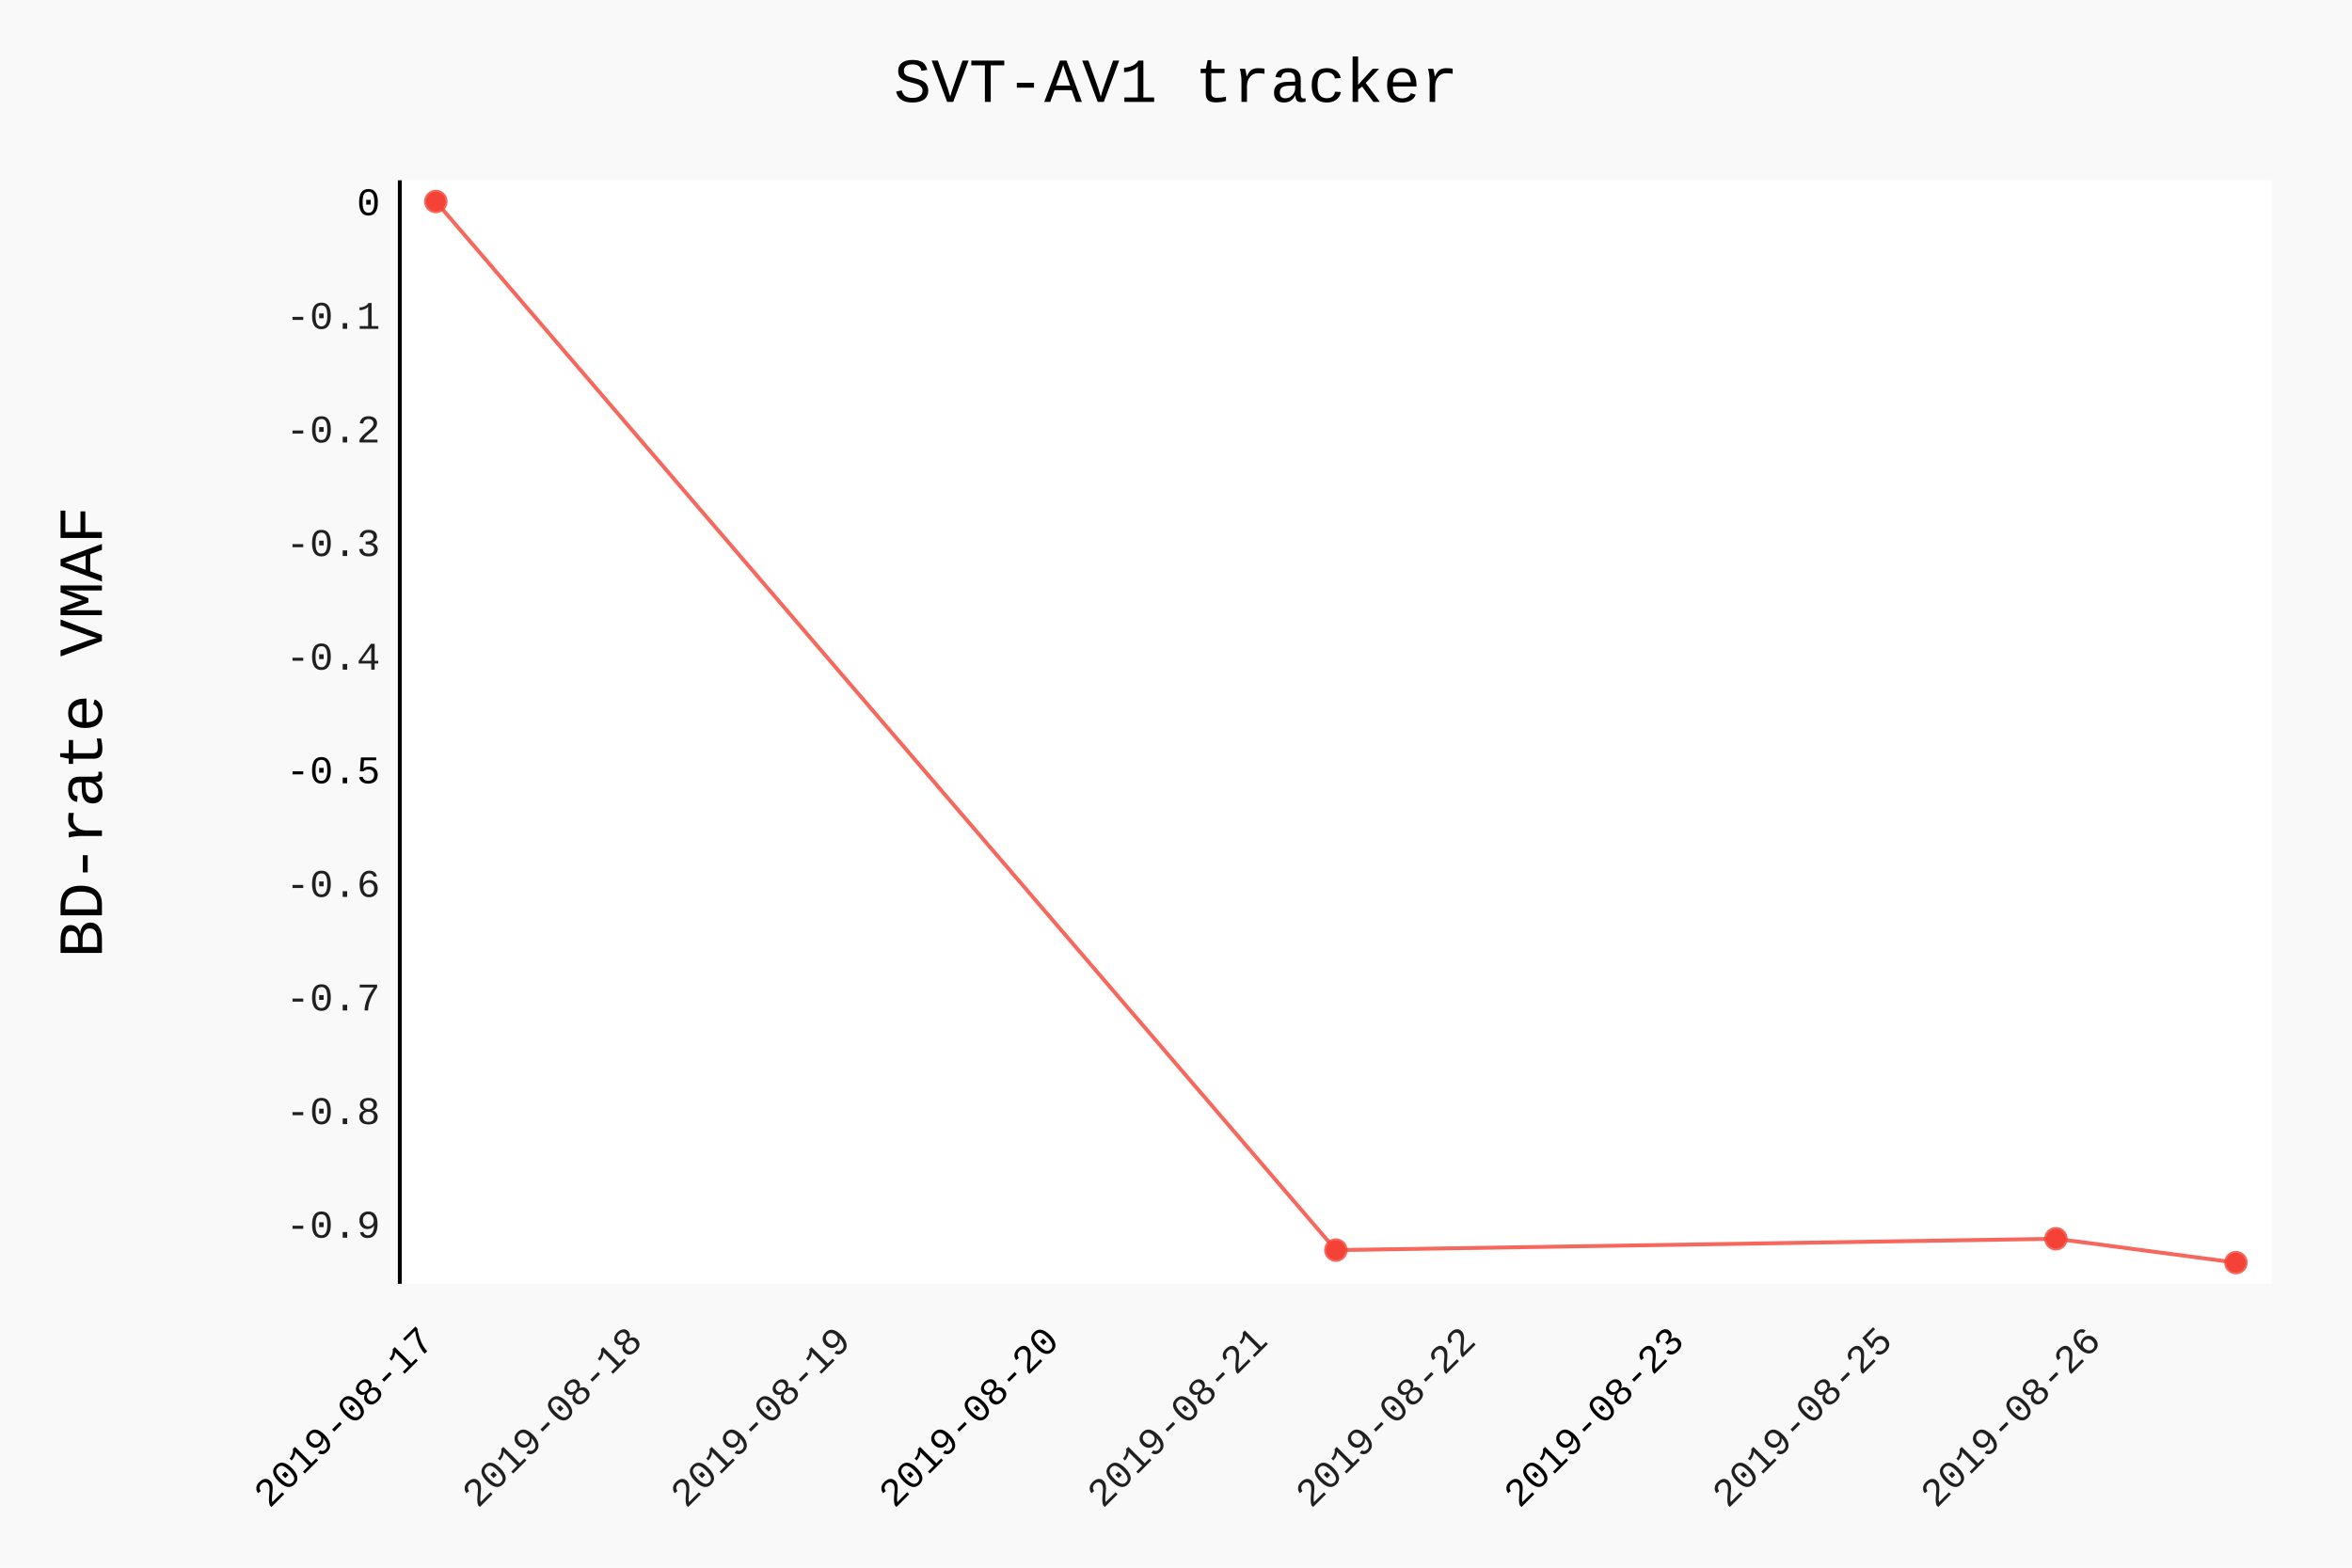
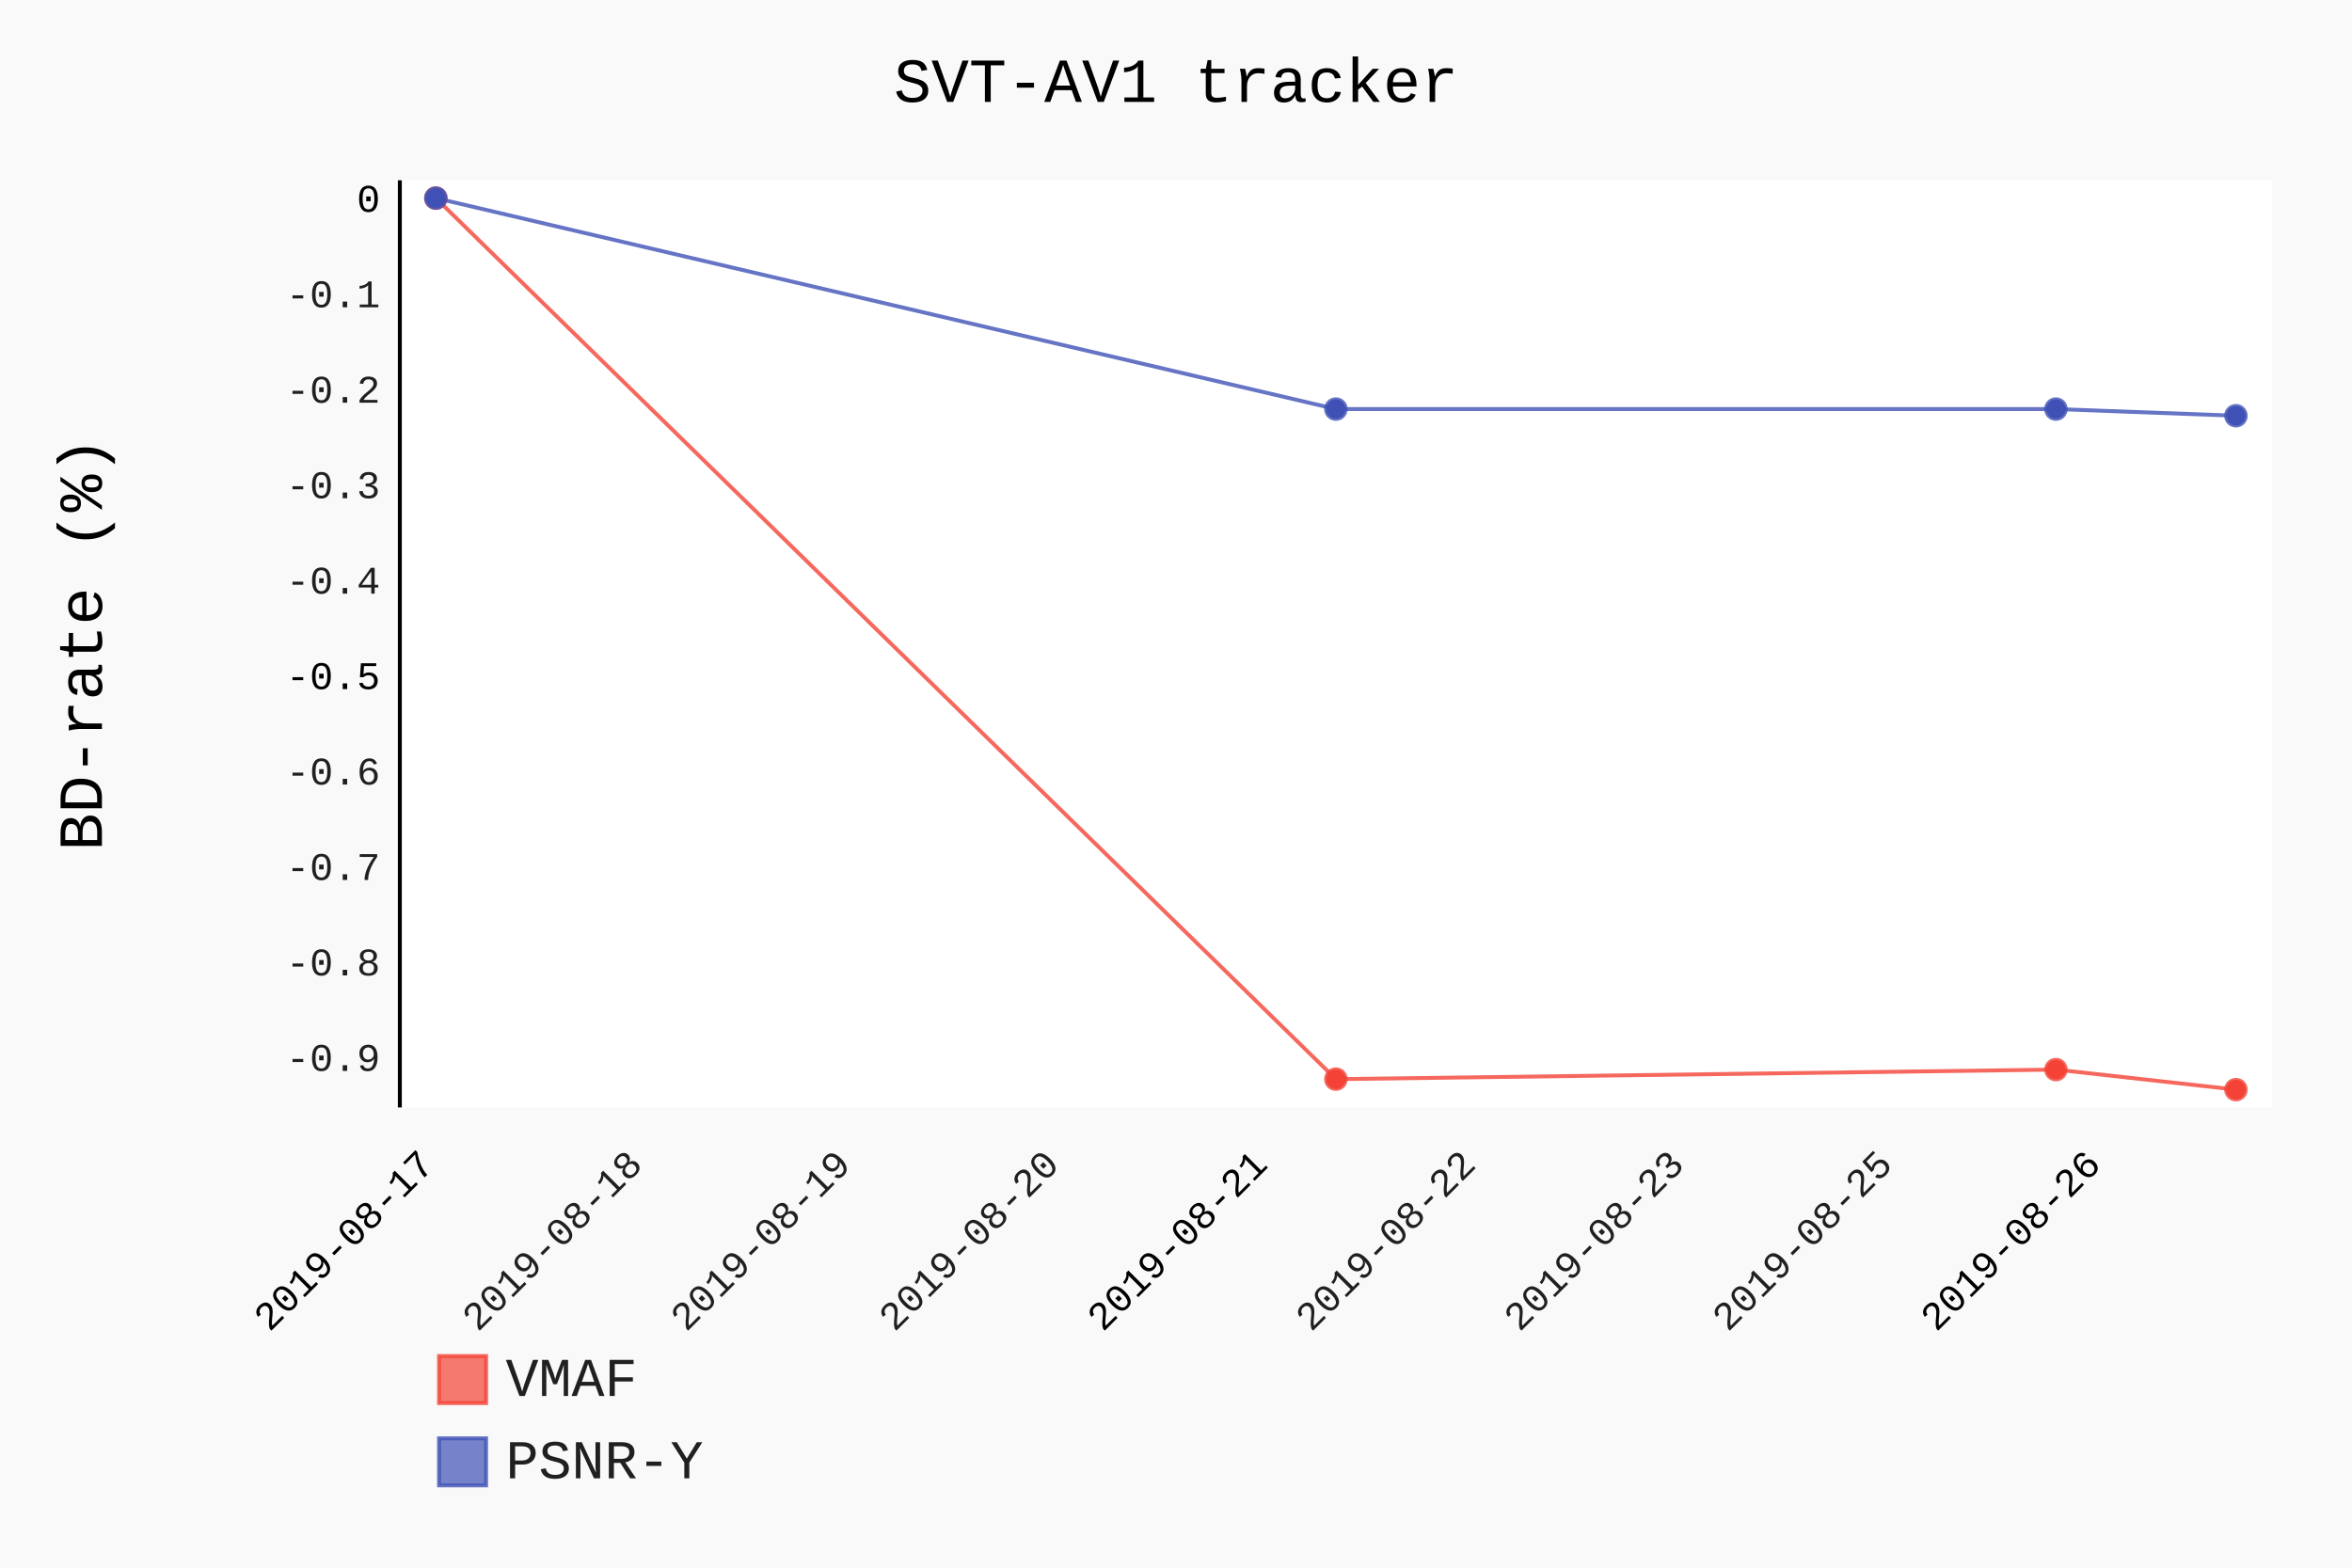
- <svg xmlns="http://www.w3.org/2000/svg" class="pygal-chart" id="chart-b3031ecd-babe-42af-ad72-8a5f1e8de185" viewBox="0 0 600 400">
+ <svg xmlns="http://www.w3.org/2000/svg" class="pygal-chart" id="chart-2174216a-957b-410a-96e9-5f89742110e3" viewBox="0 0 600 400">
  <defs>
-     <style type="text/css">#chart-b3031ecd-babe-42af-ad72-8a5f1e8de185{-webkit-user-select:none;-webkit-font-smoothing:antialiased;font-family:Consolas,"Liberation Mono",Menlo,Courier,monospace}#chart-b3031ecd-babe-42af-ad72-8a5f1e8de185 .title{font-family:Consolas,"Liberation Mono",Menlo,Courier,monospace;font-size:16px}#chart-b3031ecd-babe-42af-ad72-8a5f1e8de185 .legends .legend text{font-family:Consolas,"Liberation Mono",Menlo,Courier,monospace;font-size:14px}#chart-b3031ecd-babe-42af-ad72-8a5f1e8de185 .axis text{font-family:Consolas,"Liberation Mono",Menlo,Courier,monospace;font-size:10px}#chart-b3031ecd-babe-42af-ad72-8a5f1e8de185 .axis text.major{font-family:Consolas,"Liberation Mono",Menlo,Courier,monospace;font-size:10px}#chart-b3031ecd-babe-42af-ad72-8a5f1e8de185 .text-overlay text.value{font-family:Consolas,"Liberation Mono",Menlo,Courier,monospace;font-size:16px}#chart-b3031ecd-babe-42af-ad72-8a5f1e8de185 .text-overlay text.label{font-family:Consolas,"Liberation Mono",Menlo,Courier,monospace;font-size:10px}#chart-b3031ecd-babe-42af-ad72-8a5f1e8de185 .tooltip{font-family:Consolas,"Liberation Mono",Menlo,Courier,monospace;font-size:14px}#chart-b3031ecd-babe-42af-ad72-8a5f1e8de185 text.no_data{font-family:Consolas,"Liberation Mono",Menlo,Courier,monospace;font-size:64px}
- #chart-b3031ecd-babe-42af-ad72-8a5f1e8de185{background-color:rgba(249,249,249,1)}#chart-b3031ecd-babe-42af-ad72-8a5f1e8de185 path,#chart-b3031ecd-babe-42af-ad72-8a5f1e8de185 line,#chart-b3031ecd-babe-42af-ad72-8a5f1e8de185 rect,#chart-b3031ecd-babe-42af-ad72-8a5f1e8de185 circle{-webkit-transition:150ms;-moz-transition:150ms;transition:150ms}#chart-b3031ecd-babe-42af-ad72-8a5f1e8de185 .graph &gt; .background{fill:rgba(249,249,249,1)}#chart-b3031ecd-babe-42af-ad72-8a5f1e8de185 .plot &gt; .background{fill:rgba(255,255,255,1)}#chart-b3031ecd-babe-42af-ad72-8a5f1e8de185 .graph{fill:rgba(0,0,0,.87)}#chart-b3031ecd-babe-42af-ad72-8a5f1e8de185 text.no_data{fill:rgba(0,0,0,1)}#chart-b3031ecd-babe-42af-ad72-8a5f1e8de185 .title{fill:rgba(0,0,0,1)}#chart-b3031ecd-babe-42af-ad72-8a5f1e8de185 .legends .legend text{fill:rgba(0,0,0,.87)}#chart-b3031ecd-babe-42af-ad72-8a5f1e8de185 .legends .legend:hover text{fill:rgba(0,0,0,1)}#chart-b3031ecd-babe-42af-ad72-8a5f1e8de185 .axis .line{stroke:rgba(0,0,0,1)}#chart-b3031ecd-babe-42af-ad72-8a5f1e8de185 .axis .guide.line{stroke:rgba(0,0,0,.54)}#chart-b3031ecd-babe-42af-ad72-8a5f1e8de185 .axis .major.line{stroke:rgba(0,0,0,.87)}#chart-b3031ecd-babe-42af-ad72-8a5f1e8de185 .axis text.major{fill:rgba(0,0,0,1)}#chart-b3031ecd-babe-42af-ad72-8a5f1e8de185 .axis.y .guides:hover .guide.line,#chart-b3031ecd-babe-42af-ad72-8a5f1e8de185 .line-graph .axis.x .guides:hover .guide.line,#chart-b3031ecd-babe-42af-ad72-8a5f1e8de185 .stackedline-graph .axis.x .guides:hover .guide.line,#chart-b3031ecd-babe-42af-ad72-8a5f1e8de185 .xy-graph .axis.x .guides:hover .guide.line{stroke:rgba(0,0,0,1)}#chart-b3031ecd-babe-42af-ad72-8a5f1e8de185 .axis .guides:hover text{fill:rgba(0,0,0,1)}#chart-b3031ecd-babe-42af-ad72-8a5f1e8de185 .reactive{fill-opacity:.7;stroke-opacity:.8}#chart-b3031ecd-babe-42af-ad72-8a5f1e8de185 .ci{stroke:rgba(0,0,0,.87)}#chart-b3031ecd-babe-42af-ad72-8a5f1e8de185 .reactive.active,#chart-b3031ecd-babe-42af-ad72-8a5f1e8de185 .active .reactive{fill-opacity:.8;stroke-opacity:.9;stroke-width:4}#chart-b3031ecd-babe-42af-ad72-8a5f1e8de185 .ci .reactive.active{stroke-width:1.5}#chart-b3031ecd-babe-42af-ad72-8a5f1e8de185 .series text{fill:rgba(0,0,0,1)}#chart-b3031ecd-babe-42af-ad72-8a5f1e8de185 .tooltip rect{fill:rgba(255,255,255,1);stroke:rgba(0,0,0,1);-webkit-transition:opacity 150ms;-moz-transition:opacity 150ms;transition:opacity 150ms}#chart-b3031ecd-babe-42af-ad72-8a5f1e8de185 .tooltip .label{fill:rgba(0,0,0,.87)}#chart-b3031ecd-babe-42af-ad72-8a5f1e8de185 .tooltip .label{fill:rgba(0,0,0,.87)}#chart-b3031ecd-babe-42af-ad72-8a5f1e8de185 .tooltip .legend{font-size:.8em;fill:rgba(0,0,0,.54)}#chart-b3031ecd-babe-42af-ad72-8a5f1e8de185 .tooltip .x_label{font-size:.6em;fill:rgba(0,0,0,1)}#chart-b3031ecd-babe-42af-ad72-8a5f1e8de185 .tooltip .xlink{font-size:.5em;text-decoration:underline}#chart-b3031ecd-babe-42af-ad72-8a5f1e8de185 .tooltip .value{font-size:1.5em}#chart-b3031ecd-babe-42af-ad72-8a5f1e8de185 .bound{font-size:.5em}#chart-b3031ecd-babe-42af-ad72-8a5f1e8de185 .max-value{font-size:.75em;fill:rgba(0,0,0,.54)}#chart-b3031ecd-babe-42af-ad72-8a5f1e8de185 .map-element{fill:rgba(255,255,255,1);stroke:rgba(0,0,0,.54) !important}#chart-b3031ecd-babe-42af-ad72-8a5f1e8de185 .map-element .reactive{fill-opacity:inherit;stroke-opacity:inherit}#chart-b3031ecd-babe-42af-ad72-8a5f1e8de185 .color-0,#chart-b3031ecd-babe-42af-ad72-8a5f1e8de185 .color-0 a:visited{stroke:#F44336;fill:#F44336}#chart-b3031ecd-babe-42af-ad72-8a5f1e8de185 .text-overlay .color-0 text{fill:black}
- #chart-b3031ecd-babe-42af-ad72-8a5f1e8de185 text.no_data{text-anchor:middle}#chart-b3031ecd-babe-42af-ad72-8a5f1e8de185 .guide.line{fill:none}#chart-b3031ecd-babe-42af-ad72-8a5f1e8de185 .centered{text-anchor:middle}#chart-b3031ecd-babe-42af-ad72-8a5f1e8de185 .title{text-anchor:middle}#chart-b3031ecd-babe-42af-ad72-8a5f1e8de185 .legends .legend text{fill-opacity:1}#chart-b3031ecd-babe-42af-ad72-8a5f1e8de185 .axis.x text{text-anchor:middle}#chart-b3031ecd-babe-42af-ad72-8a5f1e8de185 .axis.x:not(.web) text[transform]{text-anchor:start}#chart-b3031ecd-babe-42af-ad72-8a5f1e8de185 .axis.x:not(.web) text[transform].backwards{text-anchor:end}#chart-b3031ecd-babe-42af-ad72-8a5f1e8de185 .axis.y text{text-anchor:end}#chart-b3031ecd-babe-42af-ad72-8a5f1e8de185 .axis.y text[transform].backwards{text-anchor:start}#chart-b3031ecd-babe-42af-ad72-8a5f1e8de185 .axis.y2 text{text-anchor:start}#chart-b3031ecd-babe-42af-ad72-8a5f1e8de185 .axis.y2 text[transform].backwards{text-anchor:end}#chart-b3031ecd-babe-42af-ad72-8a5f1e8de185 .axis .guide.line{stroke-dasharray:4,4}#chart-b3031ecd-babe-42af-ad72-8a5f1e8de185 .axis .major.guide.line{stroke-dasharray:6,6}#chart-b3031ecd-babe-42af-ad72-8a5f1e8de185 .horizontal .axis.y .guide.line,#chart-b3031ecd-babe-42af-ad72-8a5f1e8de185 .horizontal .axis.y2 .guide.line,#chart-b3031ecd-babe-42af-ad72-8a5f1e8de185 .vertical .axis.x .guide.line{opacity:0}#chart-b3031ecd-babe-42af-ad72-8a5f1e8de185 .horizontal .axis.always_show .guide.line,#chart-b3031ecd-babe-42af-ad72-8a5f1e8de185 .vertical .axis.always_show .guide.line{opacity:1 !important}#chart-b3031ecd-babe-42af-ad72-8a5f1e8de185 .axis.y .guides:hover .guide.line,#chart-b3031ecd-babe-42af-ad72-8a5f1e8de185 .axis.y2 .guides:hover .guide.line,#chart-b3031ecd-babe-42af-ad72-8a5f1e8de185 .axis.x .guides:hover .guide.line{opacity:1}#chart-b3031ecd-babe-42af-ad72-8a5f1e8de185 .axis .guides:hover text{opacity:1}#chart-b3031ecd-babe-42af-ad72-8a5f1e8de185 .nofill{fill:none}#chart-b3031ecd-babe-42af-ad72-8a5f1e8de185 .subtle-fill{fill-opacity:.2}#chart-b3031ecd-babe-42af-ad72-8a5f1e8de185 .dot{stroke-width:1px;fill-opacity:1}#chart-b3031ecd-babe-42af-ad72-8a5f1e8de185 .dot.active{stroke-width:5px}#chart-b3031ecd-babe-42af-ad72-8a5f1e8de185 .dot.negative{fill:transparent}#chart-b3031ecd-babe-42af-ad72-8a5f1e8de185 text,#chart-b3031ecd-babe-42af-ad72-8a5f1e8de185 tspan{stroke:none !important}#chart-b3031ecd-babe-42af-ad72-8a5f1e8de185 .series text.active{opacity:1}#chart-b3031ecd-babe-42af-ad72-8a5f1e8de185 .tooltip rect{fill-opacity:.95;stroke-width:.5}#chart-b3031ecd-babe-42af-ad72-8a5f1e8de185 .tooltip text{fill-opacity:1}#chart-b3031ecd-babe-42af-ad72-8a5f1e8de185 .showable{visibility:hidden}#chart-b3031ecd-babe-42af-ad72-8a5f1e8de185 .showable.shown{visibility:visible}#chart-b3031ecd-babe-42af-ad72-8a5f1e8de185 .gauge-background{fill:rgba(229,229,229,1);stroke:none}#chart-b3031ecd-babe-42af-ad72-8a5f1e8de185 .bg-lines{stroke:rgba(249,249,249,1);stroke-width:2px}</style>
+     <style type="text/css">#chart-2174216a-957b-410a-96e9-5f89742110e3{-webkit-user-select:none;-webkit-font-smoothing:antialiased;font-family:Consolas,"Liberation Mono",Menlo,Courier,monospace}#chart-2174216a-957b-410a-96e9-5f89742110e3 .title{font-family:Consolas,"Liberation Mono",Menlo,Courier,monospace;font-size:16px}#chart-2174216a-957b-410a-96e9-5f89742110e3 .legends .legend text{font-family:Consolas,"Liberation Mono",Menlo,Courier,monospace;font-size:14px}#chart-2174216a-957b-410a-96e9-5f89742110e3 .axis text{font-family:Consolas,"Liberation Mono",Menlo,Courier,monospace;font-size:10px}#chart-2174216a-957b-410a-96e9-5f89742110e3 .axis text.major{font-family:Consolas,"Liberation Mono",Menlo,Courier,monospace;font-size:10px}#chart-2174216a-957b-410a-96e9-5f89742110e3 .text-overlay text.value{font-family:Consolas,"Liberation Mono",Menlo,Courier,monospace;font-size:16px}#chart-2174216a-957b-410a-96e9-5f89742110e3 .text-overlay text.label{font-family:Consolas,"Liberation Mono",Menlo,Courier,monospace;font-size:10px}#chart-2174216a-957b-410a-96e9-5f89742110e3 .tooltip{font-family:Consolas,"Liberation Mono",Menlo,Courier,monospace;font-size:14px}#chart-2174216a-957b-410a-96e9-5f89742110e3 text.no_data{font-family:Consolas,"Liberation Mono",Menlo,Courier,monospace;font-size:64px}
+ #chart-2174216a-957b-410a-96e9-5f89742110e3{background-color:rgba(249,249,249,1)}#chart-2174216a-957b-410a-96e9-5f89742110e3 path,#chart-2174216a-957b-410a-96e9-5f89742110e3 line,#chart-2174216a-957b-410a-96e9-5f89742110e3 rect,#chart-2174216a-957b-410a-96e9-5f89742110e3 circle{-webkit-transition:150ms;-moz-transition:150ms;transition:150ms}#chart-2174216a-957b-410a-96e9-5f89742110e3 .graph &gt; .background{fill:rgba(249,249,249,1)}#chart-2174216a-957b-410a-96e9-5f89742110e3 .plot &gt; .background{fill:rgba(255,255,255,1)}#chart-2174216a-957b-410a-96e9-5f89742110e3 .graph{fill:rgba(0,0,0,.87)}#chart-2174216a-957b-410a-96e9-5f89742110e3 text.no_data{fill:rgba(0,0,0,1)}#chart-2174216a-957b-410a-96e9-5f89742110e3 .title{fill:rgba(0,0,0,1)}#chart-2174216a-957b-410a-96e9-5f89742110e3 .legends .legend text{fill:rgba(0,0,0,.87)}#chart-2174216a-957b-410a-96e9-5f89742110e3 .legends .legend:hover text{fill:rgba(0,0,0,1)}#chart-2174216a-957b-410a-96e9-5f89742110e3 .axis .line{stroke:rgba(0,0,0,1)}#chart-2174216a-957b-410a-96e9-5f89742110e3 .axis .guide.line{stroke:rgba(0,0,0,.54)}#chart-2174216a-957b-410a-96e9-5f89742110e3 .axis .major.line{stroke:rgba(0,0,0,.87)}#chart-2174216a-957b-410a-96e9-5f89742110e3 .axis text.major{fill:rgba(0,0,0,1)}#chart-2174216a-957b-410a-96e9-5f89742110e3 .axis.y .guides:hover .guide.line,#chart-2174216a-957b-410a-96e9-5f89742110e3 .line-graph .axis.x .guides:hover .guide.line,#chart-2174216a-957b-410a-96e9-5f89742110e3 .stackedline-graph .axis.x .guides:hover .guide.line,#chart-2174216a-957b-410a-96e9-5f89742110e3 .xy-graph .axis.x .guides:hover .guide.line{stroke:rgba(0,0,0,1)}#chart-2174216a-957b-410a-96e9-5f89742110e3 .axis .guides:hover text{fill:rgba(0,0,0,1)}#chart-2174216a-957b-410a-96e9-5f89742110e3 .reactive{fill-opacity:.7;stroke-opacity:.8}#chart-2174216a-957b-410a-96e9-5f89742110e3 .ci{stroke:rgba(0,0,0,.87)}#chart-2174216a-957b-410a-96e9-5f89742110e3 .reactive.active,#chart-2174216a-957b-410a-96e9-5f89742110e3 .active .reactive{fill-opacity:.8;stroke-opacity:.9;stroke-width:4}#chart-2174216a-957b-410a-96e9-5f89742110e3 .ci .reactive.active{stroke-width:1.5}#chart-2174216a-957b-410a-96e9-5f89742110e3 .series text{fill:rgba(0,0,0,1)}#chart-2174216a-957b-410a-96e9-5f89742110e3 .tooltip rect{fill:rgba(255,255,255,1);stroke:rgba(0,0,0,1);-webkit-transition:opacity 150ms;-moz-transition:opacity 150ms;transition:opacity 150ms}#chart-2174216a-957b-410a-96e9-5f89742110e3 .tooltip .label{fill:rgba(0,0,0,.87)}#chart-2174216a-957b-410a-96e9-5f89742110e3 .tooltip .label{fill:rgba(0,0,0,.87)}#chart-2174216a-957b-410a-96e9-5f89742110e3 .tooltip .legend{font-size:.8em;fill:rgba(0,0,0,.54)}#chart-2174216a-957b-410a-96e9-5f89742110e3 .tooltip .x_label{font-size:.6em;fill:rgba(0,0,0,1)}#chart-2174216a-957b-410a-96e9-5f89742110e3 .tooltip .xlink{font-size:.5em;text-decoration:underline}#chart-2174216a-957b-410a-96e9-5f89742110e3 .tooltip .value{font-size:1.5em}#chart-2174216a-957b-410a-96e9-5f89742110e3 .bound{font-size:.5em}#chart-2174216a-957b-410a-96e9-5f89742110e3 .max-value{font-size:.75em;fill:rgba(0,0,0,.54)}#chart-2174216a-957b-410a-96e9-5f89742110e3 .map-element{fill:rgba(255,255,255,1);stroke:rgba(0,0,0,.54) !important}#chart-2174216a-957b-410a-96e9-5f89742110e3 .map-element .reactive{fill-opacity:inherit;stroke-opacity:inherit}#chart-2174216a-957b-410a-96e9-5f89742110e3 .color-0,#chart-2174216a-957b-410a-96e9-5f89742110e3 .color-0 a:visited{stroke:#F44336;fill:#F44336}#chart-2174216a-957b-410a-96e9-5f89742110e3 .color-1,#chart-2174216a-957b-410a-96e9-5f89742110e3 .color-1 a:visited{stroke:#3F51B5;fill:#3F51B5}#chart-2174216a-957b-410a-96e9-5f89742110e3 .text-overlay .color-0 text{fill:black}#chart-2174216a-957b-410a-96e9-5f89742110e3 .text-overlay .color-1 text{fill:black}
+ #chart-2174216a-957b-410a-96e9-5f89742110e3 text.no_data{text-anchor:middle}#chart-2174216a-957b-410a-96e9-5f89742110e3 .guide.line{fill:none}#chart-2174216a-957b-410a-96e9-5f89742110e3 .centered{text-anchor:middle}#chart-2174216a-957b-410a-96e9-5f89742110e3 .title{text-anchor:middle}#chart-2174216a-957b-410a-96e9-5f89742110e3 .legends .legend text{fill-opacity:1}#chart-2174216a-957b-410a-96e9-5f89742110e3 .axis.x text{text-anchor:middle}#chart-2174216a-957b-410a-96e9-5f89742110e3 .axis.x:not(.web) text[transform]{text-anchor:start}#chart-2174216a-957b-410a-96e9-5f89742110e3 .axis.x:not(.web) text[transform].backwards{text-anchor:end}#chart-2174216a-957b-410a-96e9-5f89742110e3 .axis.y text{text-anchor:end}#chart-2174216a-957b-410a-96e9-5f89742110e3 .axis.y text[transform].backwards{text-anchor:start}#chart-2174216a-957b-410a-96e9-5f89742110e3 .axis.y2 text{text-anchor:start}#chart-2174216a-957b-410a-96e9-5f89742110e3 .axis.y2 text[transform].backwards{text-anchor:end}#chart-2174216a-957b-410a-96e9-5f89742110e3 .axis .guide.line{stroke-dasharray:4,4}#chart-2174216a-957b-410a-96e9-5f89742110e3 .axis .major.guide.line{stroke-dasharray:6,6}#chart-2174216a-957b-410a-96e9-5f89742110e3 .horizontal .axis.y .guide.line,#chart-2174216a-957b-410a-96e9-5f89742110e3 .horizontal .axis.y2 .guide.line,#chart-2174216a-957b-410a-96e9-5f89742110e3 .vertical .axis.x .guide.line{opacity:0}#chart-2174216a-957b-410a-96e9-5f89742110e3 .horizontal .axis.always_show .guide.line,#chart-2174216a-957b-410a-96e9-5f89742110e3 .vertical .axis.always_show .guide.line{opacity:1 !important}#chart-2174216a-957b-410a-96e9-5f89742110e3 .axis.y .guides:hover .guide.line,#chart-2174216a-957b-410a-96e9-5f89742110e3 .axis.y2 .guides:hover .guide.line,#chart-2174216a-957b-410a-96e9-5f89742110e3 .axis.x .guides:hover .guide.line{opacity:1}#chart-2174216a-957b-410a-96e9-5f89742110e3 .axis .guides:hover text{opacity:1}#chart-2174216a-957b-410a-96e9-5f89742110e3 .nofill{fill:none}#chart-2174216a-957b-410a-96e9-5f89742110e3 .subtle-fill{fill-opacity:.2}#chart-2174216a-957b-410a-96e9-5f89742110e3 .dot{stroke-width:1px;fill-opacity:1}#chart-2174216a-957b-410a-96e9-5f89742110e3 .dot.active{stroke-width:5px}#chart-2174216a-957b-410a-96e9-5f89742110e3 .dot.negative{fill:transparent}#chart-2174216a-957b-410a-96e9-5f89742110e3 text,#chart-2174216a-957b-410a-96e9-5f89742110e3 tspan{stroke:none !important}#chart-2174216a-957b-410a-96e9-5f89742110e3 .series text.active{opacity:1}#chart-2174216a-957b-410a-96e9-5f89742110e3 .tooltip rect{fill-opacity:.95;stroke-width:.5}#chart-2174216a-957b-410a-96e9-5f89742110e3 .tooltip text{fill-opacity:1}#chart-2174216a-957b-410a-96e9-5f89742110e3 .showable{visibility:hidden}#chart-2174216a-957b-410a-96e9-5f89742110e3 .showable.shown{visibility:visible}#chart-2174216a-957b-410a-96e9-5f89742110e3 .gauge-background{fill:rgba(229,229,229,1);stroke:none}#chart-2174216a-957b-410a-96e9-5f89742110e3 .bg-lines{stroke:rgba(249,249,249,1);stroke-width:2px}</style>
  </defs>
  <g class="graph datetimeline-graph vertical">
    <rect class="background" height="400" width="600" x="0" y="0" />
    <g class="plot" transform="translate(102, 46)">
-       <rect class="background" height="281.574" width="477.574" x="0" y="0" />
+       <rect class="background" height="236.574" width="477.574" x="0" y="0" />
      <g class="axis y">
        <g class="guides">
-           <text class="" x="-5" y="269.803">-0.9</text>
+           <text class="" x="-5" y="227.243">-0.9</text>
        </g>
        <g class="guides">
-           <text class="" x="-5" y="240.815">-0.8</text>
+           <text class="" x="-5" y="202.889">-0.8</text>
        </g>
        <g class="guides">
-           <text class="" x="-5" y="211.828">-0.7</text>
+           <text class="" x="-5" y="178.534">-0.7</text>
        </g>
        <g class="guides">
-           <text class="" x="-5" y="182.84">-0.6</text>
+           <text class="" x="-5" y="154.179">-0.6</text>
        </g>
        <g class="guides">
-           <text class="major" x="-5" y="153.853">-0.5</text>
+           <text class="major" x="-5" y="129.824">-0.5</text>
        </g>
        <g class="guides">
-           <text class="" x="-5" y="124.865">-0.4</text>
+           <text class="" x="-5" y="105.469">-0.4</text>
        </g>
        <g class="guides">
-           <text class="" x="-5" y="95.878">-0.3</text>
+           <text class="" x="-5" y="81.114">-0.3</text>
        </g>
        <g class="guides">
-           <text class="" x="-5" y="66.89">-0.2</text>
+           <text class="" x="-5" y="56.759">-0.2</text>
        </g>
        <g class="guides">
-           <text class="" x="-5" y="37.902">-0.1</text>
+           <text class="" x="-5" y="32.404">-0.1</text>
        </g>
        <g class="guides">
-           <text class="major" x="-5" y="8.915">0</text>
+           <text class="major" x="-5" y="8.049">0</text>
        </g>
      </g>
      <g class="axis x">
-         <path class="line" d="M0 0 v281.574" />
+         <path class="line" d="M0 0 v236.574" />
        <g class="guides">
-           <path class="major guide line" d="M9.184 0 v281.574" />
-           <text class="major backwards" transform="rotate(315 9.184108 296.5736)" x="9.184" y="296.574">2019-08-17</text>
+           <path class="major guide line" d="M9.184 0 v236.574" />
+           <text class="major backwards" transform="rotate(315 9.184108 251.5736)" x="9.184" y="251.574">2019-08-17</text>
        </g>
        <g class="guides">
-           <path class="guide line" d="M62.333 0 v281.574" />
-           <text class="backwards" transform="rotate(315 62.33288 296.5736)" x="62.333" y="296.574">2019-08-18</text>
+           <path class="guide line" d="M62.333 0 v236.574" />
+           <text class="backwards" transform="rotate(315 62.33288 251.5736)" x="62.333" y="251.574">2019-08-18</text>
        </g>
        <g class="guides">
-           <path class="guide line" d="M115.482 0 v281.574" />
-           <text class="backwards" transform="rotate(315 115.4816 296.5736)" x="115.482" y="296.574">2019-08-19</text>
+           <path class="guide line" d="M115.482 0 v236.574" />
+           <text class="backwards" transform="rotate(315 115.4816 251.5736)" x="115.482" y="251.574">2019-08-19</text>
        </g>
        <g class="guides">
-           <path class="major guide line" d="M168.63 0 v281.574" />
-           <text class="major backwards" transform="rotate(315 168.6304 296.5736)" x="168.63" y="296.574">2019-08-20</text>
+           <path class="guide line" d="M168.63 0 v236.574" />
+           <text class="backwards" transform="rotate(315 168.6304 251.5736)" x="168.63" y="251.574">2019-08-20</text>
        </g>
        <g class="guides">
-           <path class="guide line" d="M221.779 0 v281.574" />
-           <text class="backwards" transform="rotate(315 221.7792 296.5736)" x="221.779" y="296.574">2019-08-21</text>
+           <path class="major guide line" d="M221.779 0 v236.574" />
+           <text class="major backwards" transform="rotate(315 221.7792 251.5736)" x="221.779" y="251.574">2019-08-21</text>
        </g>
        <g class="guides">
-           <path class="guide line" d="M274.928 0 v281.574" />
-           <text class="backwards" transform="rotate(315 274.928 296.5736)" x="274.928" y="296.574">2019-08-22</text>
+           <path class="guide line" d="M274.928 0 v236.574" />
+           <text class="backwards" transform="rotate(315 274.928 251.5736)" x="274.928" y="251.574">2019-08-22</text>
        </g>
        <g class="guides">
-           <path class="major guide line" d="M328.077 0 v281.574" />
-           <text class="major backwards" transform="rotate(315 328.0767 296.5736)" x="328.077" y="296.574">2019-08-23</text>
+           <path class="guide line" d="M328.077 0 v236.574" />
+           <text class="backwards" transform="rotate(315 328.0767 251.5736)" x="328.077" y="251.574">2019-08-23</text>
        </g>
        <g class="guides">
-           <path class="guide line" d="M381.226 0 v281.574" />
-           <text class="backwards" transform="rotate(315 381.2255 296.5736)" x="381.226" y="296.574">2019-08-25</text>
+           <path class="guide line" d="M381.226 0 v236.574" />
+           <text class="backwards" transform="rotate(315 381.2255 251.5736)" x="381.226" y="251.574">2019-08-25</text>
        </g>
        <g class="guides">
-           <path class="guide line" d="M434.374 0 v281.574" />
-           <text class="backwards" transform="rotate(315 434.3743 296.5736)" x="434.374" y="296.574">2019-08-26</text>
+           <path class="major guide line" d="M434.374 0 v236.574" />
+           <text class="major backwards" transform="rotate(315 434.3743 251.5736)" x="434.374" y="251.574">2019-08-26</text>
        </g>
      </g>
      <g class="series serie-0 color-0">
-         <path class="line reactive nofill" d="M9.184 5.415 L238.787 272.97 422.469 270.071 468.389 276.159" />
+         <path class="line reactive nofill" d="M9.184 4.549 L238.787 229.345 422.469 226.91 468.389 232.024" />
+       </g>
+       <g class="series serie-1 color-1">
+         <path class="line reactive nofill" d="M9.184 4.549 L238.787 58.374 422.469 58.374 468.389 60.079" />
      </g>
    </g>
    <g class="titles">
      <text class="title plot_title" x="300.0" y="26">SVT-AV1 tracker</text>
-       <text class="title" transform="rotate(-90 0 186.7868)" x="0" y="212.787">BD-rate VMAF</text>
+       <text class="title" transform="rotate(-90 0 164.2868)" x="0" y="190.287">BD-rate (%)</text>
    </g>
    <g class="plot overlay" transform="translate(102, 46)">
      <g class="series serie-0 color-0">
        <g class="dots">
-           <circle class="dot reactive tooltip-trigger" cx="9.184" cy="5.415" r="2.5" />
+           <circle class="dot reactive tooltip-trigger" cx="9.184" cy="4.549" r="2.5" />
        </g>
        <g class="dots">
-           <circle class="dot reactive tooltip-trigger" cx="238.787" cy="272.97" r="2.5" />
+           <circle class="dot reactive tooltip-trigger" cx="238.787" cy="229.345" r="2.5" />
        </g>
        <g class="dots">
-           <circle class="dot reactive tooltip-trigger" cx="422.469" cy="270.071" r="2.5" />
+           <circle class="dot reactive tooltip-trigger" cx="422.469" cy="226.91" r="2.5" />
        </g>
        <g class="dots">
-           <circle class="dot reactive tooltip-trigger" cx="468.389" cy="276.159" r="2.5" />
+           <circle class="dot reactive tooltip-trigger" cx="468.389" cy="232.024" r="2.5" />
+         </g>
+       </g>
+       <g class="series serie-1 color-1">
+         <g class="dots">
+           <circle class="dot reactive tooltip-trigger" cx="9.184" cy="4.549" r="2.5" />
+         </g>
+         <g class="dots">
+           <circle class="dot reactive tooltip-trigger" cx="238.787" cy="58.374" r="2.5" />
+         </g>
+         <g class="dots">
+           <circle class="dot reactive tooltip-trigger" cx="422.469" cy="58.374" r="2.5" />
+         </g>
+         <g class="dots">
+           <circle class="dot reactive tooltip-trigger" cx="468.389" cy="60.079" r="2.5" />
        </g>
      </g>
    </g>
    <g class="plot text-overlay" transform="translate(102, 46)">
      <g class="series serie-0 color-0" />
+       <g class="series serie-1 color-1" />
    </g>
    <g class="plot tooltip-overlay" transform="translate(102, 46)">
      <g class="tooltip" style="opacity: 0" transform="translate(0 0)">
        <rect class="tooltip-box" height="0" rx="0" ry="0" width="0" />
        <g class="text" />
      </g>
    </g>
+     <g class="legends" transform="translate(112, 345)">
+       <g class="legend reactive activate-serie" id="activate-serie-0">
+         <rect class="color-0 reactive" height="12" width="12" x="0.0" y="1.0" />
+         <text x="17.0" y="11.2">VMAF</text>
+       </g>
+       <g class="legend reactive activate-serie" id="activate-serie-1">
+         <rect class="color-1 reactive" height="12" width="12" x="0.0" y="22.0" />
+         <text x="17.0" y="32.2">PSNR-Y</text>
+       </g>
+     </g>
  </g>
</svg>
